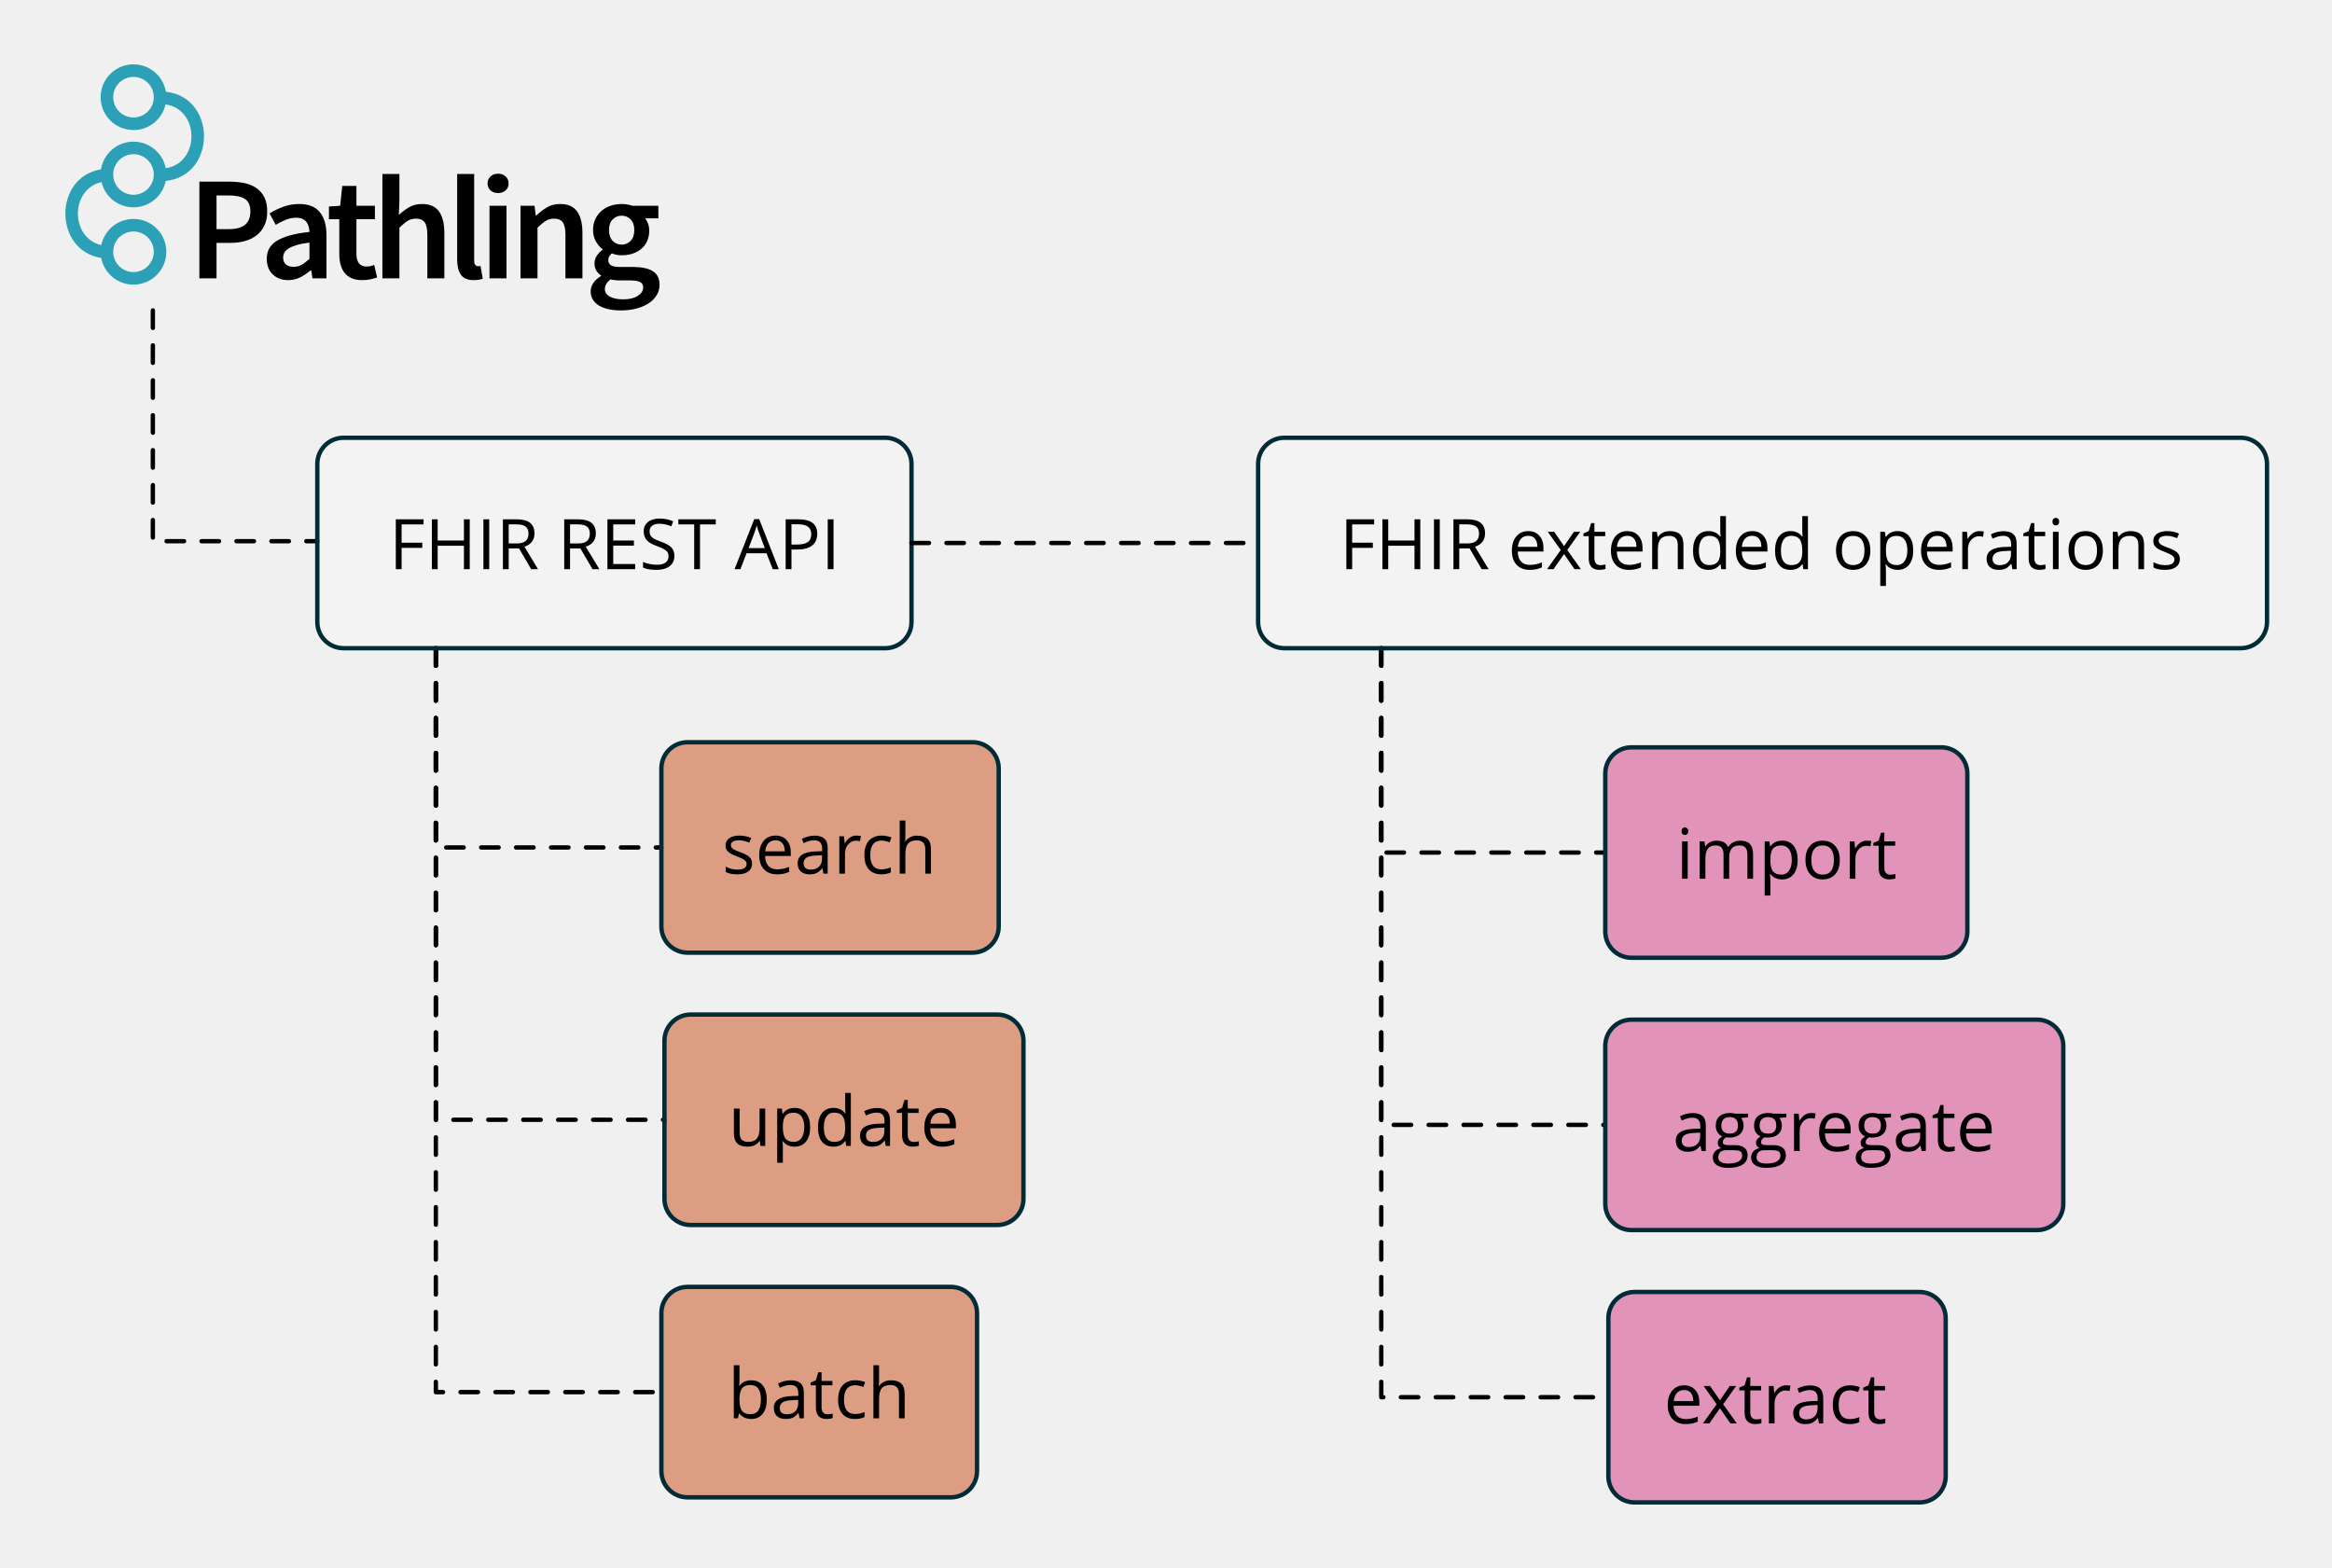
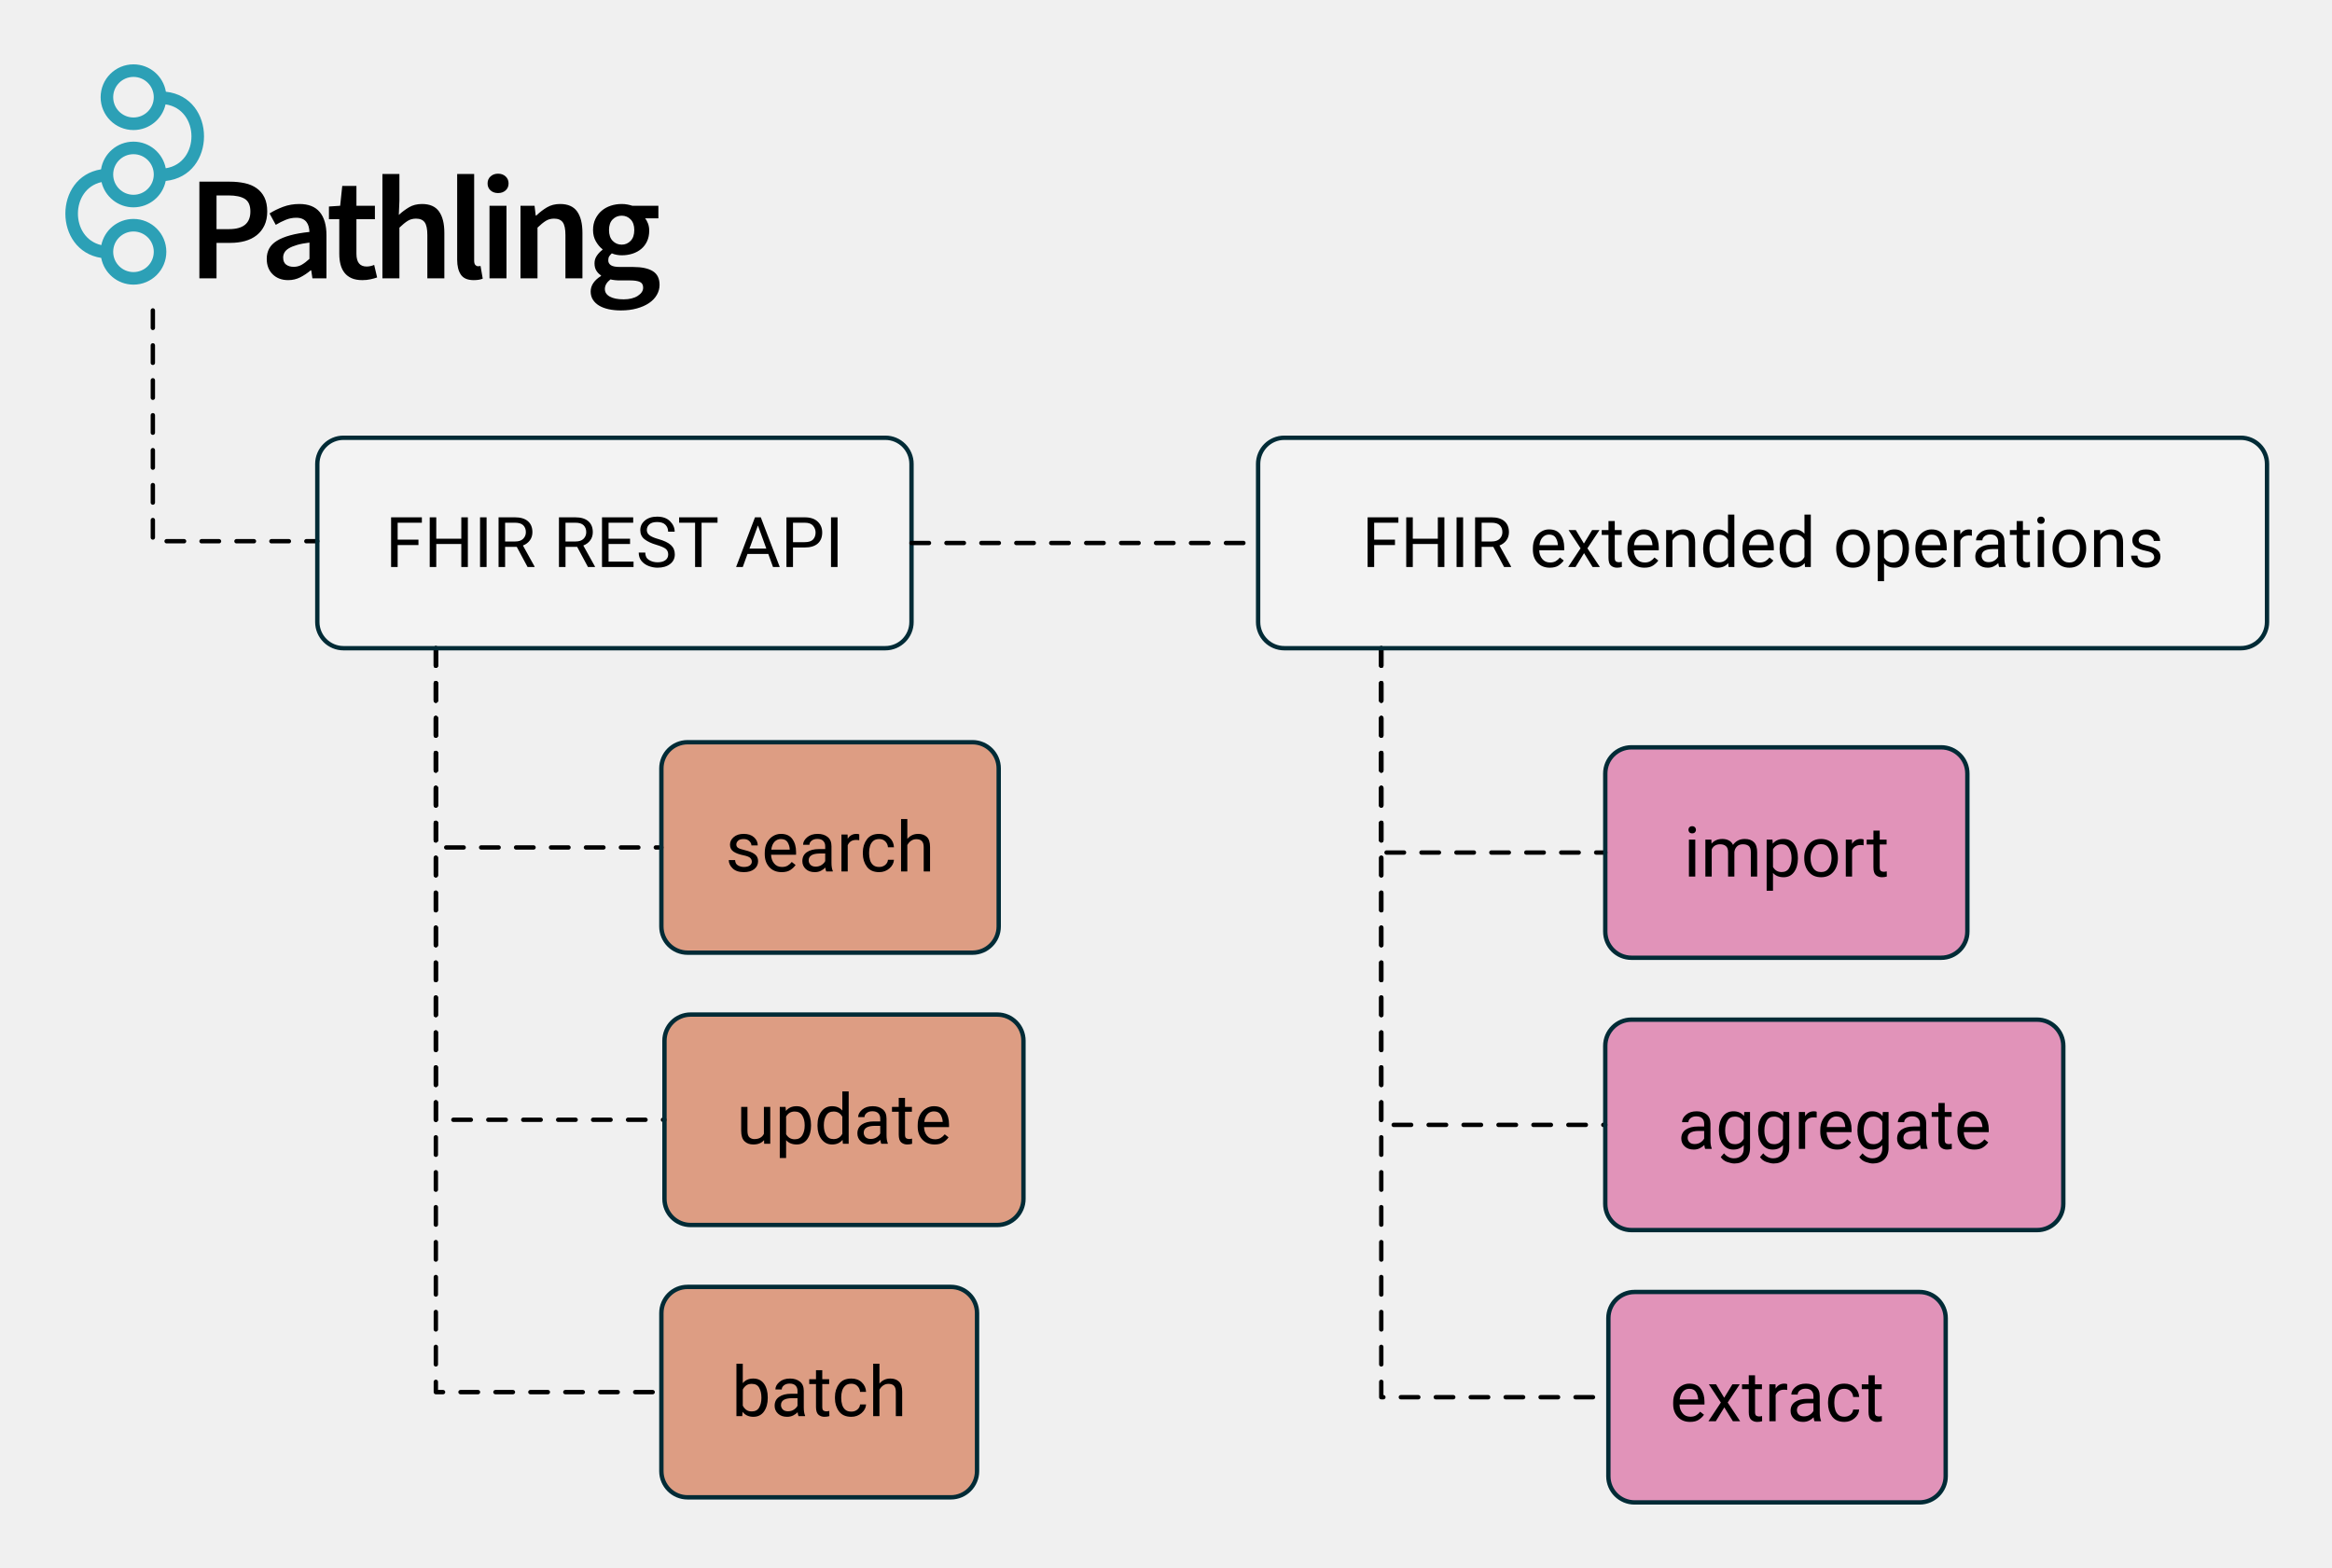
<svg xmlns="http://www.w3.org/2000/svg" version="1.1" viewBox="816 1691 534 359" width="534" height="359">
  <defs />
-   <g id="Pathling_features_(no_text)" stroke="none" stroke-dasharray="none" fill-opacity="1" fill="none" stroke-opacity="1">
+   <g id="Pathling_features_(no_text)" fill-opacity="1" stroke="none" stroke-opacity="1" stroke-dasharray="none" fill="none">
    <g id="Pathling_features_(no_text)_Features">
      <g id="Line_62">
        <path d="M 851 1762.086 L 851 1814.936 L 888.661 1814.936" stroke="black" stroke-linecap="round" stroke-linejoin="round" stroke-dasharray="4.0,4.0" stroke-width="1" />
      </g>
      <g id="Line_4">
        <path d="M 1132.295 1839.433 L 1132.295 1886.225 L 1183.588 1886.225" stroke="black" stroke-linecap="round" stroke-linejoin="round" stroke-dasharray="4.0,4.0" stroke-width="1" />
      </g>
      <g id="Line_8">
        <path d="M 1132.295 1839.433 L 1132.295 1948.587 L 1183.588 1948.587" stroke="black" stroke-linecap="round" stroke-linejoin="round" stroke-dasharray="4.0,4.0" stroke-width="1" />
      </g>
      <g id="Line_9">
        <path d="M 915.805 1839.433 L 915.805 1885.06 L 967.447 1885.06" stroke="black" stroke-linecap="round" stroke-linejoin="round" stroke-dasharray="4.0,4.0" stroke-width="1" />
      </g>
      <g id="Line_40">
        <path d="M 1132.295 1839.433 L 1132.295 2010.95 L 1184.297 2010.95" stroke="black" stroke-linecap="round" stroke-linejoin="round" stroke-dasharray="4.0,4.0" stroke-width="1" />
      </g>
      <g id="Line_57">
        <path d="M 915.805 1839.433 L 915.805 1947.422 L 968.155 1947.422" stroke="black" stroke-linecap="round" stroke-linejoin="round" stroke-dasharray="4.0,4.0" stroke-width="1" />
      </g>
      <g id="Line_58">
        <path d="M 915.805 1839.433 L 915.805 2009.784 L 967.447 2009.784" stroke="black" stroke-linecap="round" stroke-linejoin="round" stroke-dasharray="4.0,4.0" stroke-width="1" />
      </g>
      <g id="Graphic_3">
        <path d="M 1189.588 1862.131 L 1260.502 1862.131 C 1263.815 1862.131 1266.502 1864.817 1266.502 1868.131 L 1266.502 1904.32 C 1266.502 1907.633 1263.815 1910.32 1260.502 1910.32 L 1189.588 1910.32 C 1186.275 1910.32 1183.588 1907.633 1183.588 1904.32 L 1183.588 1868.131 C 1183.588 1864.817 1186.275 1862.131 1189.588 1862.131 Z" fill="#d33682" fill-opacity=".5" />
        <path d="M 1189.588 1862.131 L 1260.502 1862.131 C 1263.815 1862.131 1266.502 1864.817 1266.502 1868.131 L 1266.502 1904.32 C 1266.502 1907.633 1263.815 1910.32 1260.502 1910.32 L 1189.588 1910.32 C 1186.275 1910.32 1183.588 1907.633 1183.588 1904.32 L 1183.588 1868.131 C 1183.588 1864.817 1186.275 1862.131 1189.588 1862.131 Z" stroke="#012b36" stroke-linecap="round" stroke-linejoin="round" stroke-width="1" />
-         <text transform="translate(1188.588 1875.225)" fill="black">
-           <tspan font-family="Open Sans" font-size="16" fill="black" x="11.203" y="17">import
+         <text transform="translate(1188.588 1876.725)" fill="black">
+           <tspan font-family="Roboto, sans-serif" font-size="16" fill="black" x="12.937" y="15">import
          </tspan>
        </text>
      </g>
      <g id="Graphic_6">
        <path d="M 973.447 1860.965 L 1038.691 1860.965 C 1042.004 1860.965 1044.691 1863.652 1044.691 1866.965 L 1044.691 1903.154 C 1044.691 1906.468 1042.004 1909.154 1038.691 1909.154 L 973.447 1909.154 C 970.133 1909.154 967.447 1906.468 967.447 1903.154 L 967.447 1866.965 C 967.447 1863.652 970.133 1860.965 973.447 1860.965 Z" fill="#cb4b16" fill-opacity=".5" />
        <path d="M 973.447 1860.965 L 1038.691 1860.965 C 1042.004 1860.965 1044.691 1863.652 1044.691 1866.965 L 1044.691 1903.154 C 1044.691 1906.468 1042.004 1909.154 1038.691 1909.154 L 973.447 1909.154 C 970.133 1909.154 967.447 1906.468 967.447 1903.154 L 967.447 1866.965 C 967.447 1863.652 970.133 1860.965 973.447 1860.965 Z" stroke="#012b36" stroke-linecap="round" stroke-linejoin="round" stroke-width="1" />
-         <text transform="translate(972.4466 1874.06)" fill="black">
-           <tspan font-family="Open Sans" font-size="16" fill="black" x="8.864" y="17">search
+         <text transform="translate(972.4466 1875.56)" fill="black">
+           <tspan font-family="Roboto, sans-serif" font-size="16" fill="black" x="9.681" y="15">search
          </tspan>
        </text>
      </g>
      <g id="Graphic_5">
        <path d="M 1189.588 1924.493 L 1282.47 1924.493 C 1285.784 1924.493 1288.47 1927.179 1288.47 1930.493 L 1288.47 1966.682 C 1288.47 1969.996 1285.784 1972.682 1282.47 1972.682 L 1189.588 1972.682 C 1186.275 1972.682 1183.588 1969.996 1183.588 1966.682 L 1183.588 1930.493 C 1183.588 1927.179 1186.275 1924.493 1189.588 1924.493 Z" fill="#d33682" fill-opacity=".5" />
        <path d="M 1189.588 1924.493 L 1282.47 1924.493 C 1285.784 1924.493 1288.47 1927.179 1288.47 1930.493 L 1288.47 1966.682 C 1288.47 1969.996 1285.784 1972.682 1282.47 1972.682 L 1189.588 1972.682 C 1186.275 1972.682 1183.588 1969.996 1183.588 1966.682 L 1183.588 1930.493 C 1183.588 1927.179 1186.275 1924.493 1189.588 1924.493 Z" stroke="#012b36" stroke-linecap="round" stroke-linejoin="round" stroke-width="1" />
-         <text transform="translate(1188.588 1937.587)" fill="black">
-           <tspan font-family="Open Sans" font-size="16" fill="black" x="10.414" y="17">aggregate
+         <text transform="translate(1188.588 1939.087)" fill="black">
+           <tspan font-family="Roboto, sans-serif" font-size="16" fill="black" x="11.55" y="15">aggregate
          </tspan>
        </text>
      </g>
      <g id="Graphic_20">
        <path d="M 894.661 1791.244 L 1018.724 1791.244 C 1022.038 1791.244 1024.724 1793.93 1024.724 1797.244 L 1024.724 1833.433 C 1024.724 1836.747 1022.038 1839.433 1018.724 1839.433 L 894.661 1839.433 C 891.348 1839.433 888.661 1836.747 888.661 1833.433 L 888.661 1797.244 C 888.661 1793.93 891.348 1791.244 894.661 1791.244 Z" fill="white" fill-opacity=".2" />
        <path d="M 894.661 1791.244 L 1018.724 1791.244 C 1022.038 1791.244 1024.724 1793.93 1024.724 1797.244 L 1024.724 1833.433 C 1024.724 1836.747 1022.038 1839.433 1018.724 1839.433 L 894.661 1839.433 C 891.348 1839.433 888.661 1836.747 888.661 1833.433 L 888.661 1797.244 C 888.661 1793.93 891.348 1791.244 894.661 1791.244 Z" stroke="#012b36" stroke-linecap="round" stroke-linejoin="round" stroke-width="1" />
-         <text transform="translate(893.6614 1804.339)" fill="black">
-           <tspan font-family="Open Sans" font-size="16" fill="black" x="11.395" y="17">FHIR REST API
+         <text transform="translate(893.6614 1805.839)" fill="black">
+           <tspan font-family="Roboto, sans-serif" font-size="16" fill="black" x="10.567" y="15">FHIR REST API
          </tspan>
        </text>
      </g>
      <g id="Graphic_37">
        <path d="M 1190.297 1986.855 L 1255.541 1986.855 C 1258.855 1986.855 1261.541 1989.541 1261.541 1992.855 L 1261.541 2029.044 C 1261.541 2032.358 1258.855 2035.044 1255.541 2035.044 L 1190.297 2035.044 C 1186.983 2035.044 1184.297 2032.358 1184.297 2029.044 L 1184.297 1992.855 C 1184.297 1989.541 1186.983 1986.855 1190.297 1986.855 Z" fill="#d33682" fill-opacity=".5" />
        <path d="M 1190.297 1986.855 L 1255.541 1986.855 C 1258.855 1986.855 1261.541 1989.541 1261.541 1992.855 L 1261.541 2029.044 C 1261.541 2032.358 1258.855 2035.044 1255.541 2035.044 L 1190.297 2035.044 C 1186.983 2035.044 1184.297 2032.358 1184.297 2029.044 L 1184.297 1992.855 C 1184.297 1989.541 1186.983 1986.855 1190.297 1986.855 Z" stroke="#012b36" stroke-linecap="round" stroke-linejoin="round" stroke-width="1" />
-         <text transform="translate(1189.297 1999.95)" fill="black">
-           <tspan font-family="Open Sans" font-size="16" fill="black" x="7.692" y="17">extract
+         <text transform="translate(1189.297 2001.45)" fill="black">
+           <tspan font-family="Roboto, sans-serif" font-size="16" fill="black" x="9.103" y="15">extract
          </tspan>
        </text>
      </g>
      <g id="Graphic_51">
        <path d="M 974.155 1923.328 L 1044.36 1923.328 C 1047.674 1923.328 1050.36 1926.014 1050.36 1929.328 L 1050.36 1965.517 C 1050.36 1968.83 1047.674 1971.517 1044.36 1971.517 L 974.155 1971.517 C 970.842 1971.517 968.155 1968.83 968.155 1965.517 L 968.155 1929.328 C 968.155 1926.014 970.842 1923.328 974.155 1923.328 Z" fill="#cb4b16" fill-opacity=".5" />
        <path d="M 974.155 1923.328 L 1044.36 1923.328 C 1047.674 1923.328 1050.36 1926.014 1050.36 1929.328 L 1050.36 1965.517 C 1050.36 1968.83 1047.674 1971.517 1044.36 1971.517 L 974.155 1971.517 C 970.842 1971.517 968.155 1968.83 968.155 1965.517 L 968.155 1929.328 C 968.155 1926.014 970.842 1923.328 974.155 1923.328 Z" stroke="#012b36" stroke-linecap="round" stroke-linejoin="round" stroke-width="1" />
-         <text transform="translate(973.1553 1936.422)" fill="black">
-           <tspan font-family="Open Sans" font-size="16" fill="black" x="9.618" y="17">update
+         <text transform="translate(973.1553 1937.922)" fill="black">
+           <tspan font-family="Roboto, sans-serif" font-size="16" fill="black" x="11.489" y="15">update
          </tspan>
        </text>
      </g>
      <g id="Graphic_48">
        <path d="M 973.447 1985.69 L 1033.73 1985.69 C 1037.044 1985.69 1039.73 1988.376 1039.73 1991.69 L 1039.73 2027.879 C 1039.73 2031.193 1037.044 2033.879 1033.73 2033.879 L 973.447 2033.879 C 970.133 2033.879 967.447 2031.193 967.447 2027.879 L 967.447 1991.69 C 967.447 1988.376 970.133 1985.69 973.447 1985.69 Z" fill="#cb4b16" fill-opacity=".5" />
        <path d="M 973.447 1985.69 L 1033.73 1985.69 C 1037.044 1985.69 1039.73 1988.376 1039.73 1991.69 L 1039.73 2027.879 C 1039.73 2031.193 1037.044 2033.879 1033.73 2033.879 L 973.447 2033.879 C 970.133 2033.879 967.447 2031.193 967.447 2027.879 L 967.447 1991.69 C 967.447 1988.376 970.133 1985.69 973.447 1985.69 Z" stroke="#012b36" stroke-linecap="round" stroke-linejoin="round" stroke-width="1" />
-         <text transform="translate(972.4466 1998.784)" fill="black">
-           <tspan font-family="Open Sans" font-size="16" fill="black" x="10.212" y="17">batch
+         <text transform="translate(972.4466 2000.284)" fill="black">
+           <tspan font-family="Roboto, sans-serif" font-size="16" fill="black" x="11.095" y="15">batch
          </tspan>
        </text>
      </g>
      <g id="Graphic_60">
        <path d="M 1110.094 1791.244 L 1329.118 1791.244 C 1332.432 1791.244 1335.118 1793.93 1335.118 1797.244 L 1335.118 1833.433 C 1335.118 1836.747 1332.432 1839.433 1329.118 1839.433 L 1110.094 1839.433 C 1106.781 1839.433 1104.094 1836.747 1104.094 1833.433 L 1104.094 1797.244 C 1104.094 1793.93 1106.781 1791.244 1110.094 1791.244 Z" fill="white" fill-opacity=".2" />
        <path d="M 1110.094 1791.244 L 1329.118 1791.244 C 1332.432 1791.244 1335.118 1793.93 1335.118 1797.244 L 1335.118 1833.433 C 1335.118 1836.747 1332.432 1839.433 1329.118 1839.433 L 1110.094 1839.433 C 1106.781 1839.433 1104.094 1836.747 1104.094 1833.433 L 1104.094 1797.244 C 1104.094 1793.93 1106.781 1791.244 1110.094 1791.244 Z" stroke="#012b36" stroke-linecap="round" stroke-linejoin="round" stroke-width="1" />
-         <text transform="translate(1109.094 1804.339)" fill="black">
-           <tspan font-family="Open Sans" font-size="16" fill="black" x="13.629" y="17">FHIR extended operations
+         <text transform="translate(1109.094 1805.839)" fill="black">
+           <tspan font-family="Roboto, sans-serif" font-size="16" fill="black" x="18.746" y="15">FHIR extended operations
          </tspan>
        </text>
      </g>
      <g id="Line_74">
        <line x1="1024.724" y1="1815.339" x2="1104.094" y2="1815.339" stroke="black" stroke-linecap="round" stroke-linejoin="round" stroke-dasharray="4.0,4.0" stroke-width="1" />
      </g>
      <g id="Group_77">
        <g id="Group_78">
          <g id="Graphic_80">
            <path d="M 846.566 1705.735 C 850.293 1705.735 853.387 1708.445 853.984 1712.002 C 865.642 1713.273 865.628 1731.207 853.944 1732.439 C 853.255 1735.883 850.214 1738.479 846.566 1738.479 C 843.01 1738.479 840.03 1736.012 839.246 1732.695 C 832.06 1734.29 832.044 1745.493 839.199 1747.13 C 839.905 1743.707 842.935 1741.134 846.566 1741.134 C 850.721 1741.134 854.089 1744.502 854.089 1748.657 C 854.089 1752.811 850.721 1756.179 846.566 1756.179 C 842.893 1756.179 839.834 1753.546 839.175 1750.064 C 828.246 1748.35 828.233 1731.527 839.136 1729.776 C 839.702 1726.183 842.813 1723.435 846.566 1723.435 C 850.233 1723.435 853.287 1726.058 853.954 1729.531 C 861.818 1728.314 861.803 1716.073 853.91 1714.897 C 853.161 1718.263 850.157 1720.78 846.566 1720.78 C 842.412 1720.78 839.044 1717.412 839.044 1713.257 C 839.044 1709.103 842.412 1705.735 846.566 1705.735 Z M 846.566 1744.01 C 844 1744.01 841.92 1746.091 841.92 1748.657 C 841.92 1751.223 844 1753.303 846.566 1753.303 C 849.132 1753.303 851.212 1751.223 851.212 1748.657 C 851.212 1746.091 849.132 1744.01 846.566 1744.01 Z M 846.566 1726.311 C 844 1726.311 841.92 1728.391 841.92 1730.957 C 841.92 1733.523 844 1735.603 846.566 1735.603 C 849.132 1735.603 851.212 1733.523 851.212 1730.957 C 851.212 1728.391 849.132 1726.311 846.566 1726.311 Z M 846.566 1708.611 C 844 1708.611 841.92 1710.691 841.92 1713.257 C 841.92 1715.823 844 1717.903 846.566 1717.903 C 849.132 1717.903 851.212 1715.823 851.212 1713.257 C 851.212 1710.691 849.132 1708.611 846.566 1708.611 Z" fill="#2ca0b6" />
          </g>
          <g id="Graphic_79">
            <path d="M 861.655 1754.741 L 861.655 1732.602 L 868.628 1732.602 C 869.847 1732.602 870.981 1732.715 872.03 1732.941 C 873.08 1733.167 873.988 1733.55 874.755 1734.092 C 875.523 1734.633 876.12 1735.339 876.549 1736.208 C 876.978 1737.076 877.192 1738.154 877.192 1739.44 C 877.192 1740.659 876.978 1741.72 876.549 1742.622 C 876.12 1743.525 875.528 1744.275 874.772 1744.873 C 874.016 1745.471 873.125 1745.911 872.098 1746.194 C 871.071 1746.476 869.96 1746.617 868.764 1746.617 L 865.582 1746.617 L 865.582 1754.741 Z M 865.582 1743.469 L 868.459 1743.469 C 871.709 1743.469 873.333 1742.126 873.333 1739.44 C 873.333 1738.041 872.91 1737.076 872.064 1736.546 C 871.218 1736.016 869.971 1735.751 868.324 1735.751 L 865.582 1735.751 Z M 881.99 1755.147 C 880.523 1755.147 879.338 1754.701 878.435 1753.81 C 877.533 1752.918 877.081 1751.739 877.081 1750.273 C 877.081 1749.392 877.267 1748.608 877.64 1747.92 C 878.012 1747.232 878.599 1746.639 879.4 1746.143 C 880.201 1745.646 881.217 1745.229 882.447 1744.89 C 883.676 1744.552 885.149 1744.292 886.864 1744.112 C 886.841 1743.683 886.779 1743.271 886.678 1742.876 C 886.576 1742.481 886.407 1742.131 886.17 1741.827 C 885.933 1741.522 885.623 1741.285 885.239 1741.116 C 884.856 1740.947 884.382 1740.862 883.817 1740.862 C 883.005 1740.862 882.21 1741.02 881.431 1741.336 C 880.652 1741.652 879.891 1742.035 879.146 1742.487 L 877.724 1739.88 C 878.65 1739.294 879.688 1738.786 880.839 1738.357 C 881.99 1737.928 883.231 1737.714 884.562 1737.714 C 886.638 1737.714 888.19 1738.329 889.217 1739.559 C 890.243 1740.789 890.757 1742.566 890.757 1744.89 L 890.757 1754.741 L 887.541 1754.741 L 887.27 1752.913 L 887.135 1752.913 C 886.39 1753.545 885.595 1754.075 884.748 1754.504 C 883.902 1754.933 882.982 1755.147 881.99 1755.147 Z M 883.242 1752.101 C 883.919 1752.101 884.534 1751.943 885.087 1751.627 C 885.64 1751.311 886.232 1750.859 886.864 1750.273 L 886.864 1746.549 C 885.736 1746.684 884.788 1746.865 884.02 1747.091 C 883.253 1747.316 882.633 1747.57 882.159 1747.852 C 881.685 1748.134 881.346 1748.456 881.143 1748.817 C 880.94 1749.178 880.839 1749.562 880.839 1749.968 C 880.839 1750.713 881.064 1751.254 881.516 1751.593 C 881.967 1751.931 882.542 1752.101 883.242 1752.101 Z M 898.973 1755.147 C 898.002 1755.147 897.184 1755 896.519 1754.707 C 895.853 1754.414 895.311 1754.002 894.894 1753.471 C 894.476 1752.941 894.172 1752.309 893.98 1751.576 C 893.788 1750.842 893.692 1750.024 893.692 1749.122 L 893.692 1741.201 L 891.322 1741.201 L 891.322 1738.289 L 893.895 1738.12 L 894.369 1733.584 L 897.619 1733.584 L 897.619 1738.12 L 901.85 1738.12 L 901.85 1741.201 L 897.619 1741.201 L 897.619 1749.122 C 897.619 1751.062 898.397 1752.033 899.954 1752.033 C 900.248 1752.033 900.547 1751.999 900.851 1751.931 C 901.156 1751.863 901.433 1751.773 901.681 1751.66 L 902.358 1754.538 C 901.907 1754.696 901.393 1754.837 900.818 1754.961 C 900.242 1755.085 899.627 1755.147 898.973 1755.147 Z M 903.567 1754.741 L 903.567 1730.842 L 907.46 1730.842 L 907.46 1737.003 L 907.324 1740.219 C 908.024 1739.564 908.797 1738.983 909.643 1738.476 C 910.489 1737.968 911.488 1737.714 912.639 1737.714 C 914.422 1737.714 915.719 1738.284 916.532 1739.423 C 917.344 1740.563 917.75 1742.194 917.75 1744.315 L 917.75 1754.741 L 913.857 1754.741 L 913.857 1744.823 C 913.857 1743.446 913.654 1742.476 913.248 1741.911 C 912.842 1741.347 912.176 1741.065 911.251 1741.065 C 910.529 1741.065 909.891 1741.24 909.338 1741.59 C 908.785 1741.94 908.159 1742.453 907.46 1743.13 L 907.46 1754.741 Z M 924.477 1755.147 C 923.077 1755.147 922.096 1754.729 921.532 1753.895 C 920.967 1753.06 920.685 1751.92 920.685 1750.476 L 920.685 1730.842 L 924.578 1730.842 L 924.578 1750.679 C 924.578 1751.153 924.668 1751.486 924.849 1751.677 C 925.03 1751.869 925.221 1751.965 925.424 1751.965 L 925.678 1751.965 C 925.757 1751.965 925.876 1751.943 926.034 1751.897 L 926.542 1754.809 C 926.023 1755.034 925.334 1755.147 924.477 1755.147 Z M 928.089 1754.741 L 928.089 1738.12 L 931.982 1738.12 L 931.982 1754.741 Z M 930.052 1735.209 C 929.353 1735.209 928.777 1735.006 928.326 1734.6 C 927.875 1734.194 927.649 1733.663 927.649 1733.009 C 927.649 1732.354 927.875 1731.818 928.326 1731.401 C 928.777 1730.983 929.353 1730.775 930.052 1730.775 C 930.752 1730.775 931.327 1730.983 931.779 1731.401 C 932.23 1731.818 932.456 1732.354 932.456 1733.009 C 932.456 1733.663 932.23 1734.194 931.779 1734.6 C 931.327 1735.006 930.752 1735.209 930.052 1735.209 Z M 935.188 1754.741 L 935.188 1738.12 L 938.404 1738.12 L 938.674 1740.354 L 938.81 1740.354 C 939.555 1739.632 940.361 1739.012 941.23 1738.493 C 942.099 1737.974 943.109 1737.714 944.26 1737.714 C 946.043 1737.714 947.34 1738.284 948.153 1739.423 C 948.965 1740.563 949.371 1742.194 949.371 1744.315 L 949.371 1754.741 L 945.478 1754.741 L 945.478 1744.823 C 945.478 1743.446 945.275 1742.476 944.869 1741.911 C 944.463 1741.347 943.797 1741.065 942.872 1741.065 C 942.15 1741.065 941.512 1741.24 940.959 1741.59 C 940.407 1741.94 939.78 1742.453 939.081 1743.13 L 939.081 1754.741 Z M 958.163 1762.086 C 957.17 1762.086 956.25 1761.996 955.404 1761.816 C 954.558 1761.635 953.83 1761.364 953.221 1761.003 C 952.611 1760.642 952.132 1760.191 951.782 1759.649 C 951.432 1759.108 951.257 1758.476 951.257 1757.754 C 951.257 1757.054 951.46 1756.405 951.866 1755.807 C 952.273 1755.209 952.859 1754.673 953.627 1754.199 L 953.627 1754.064 C 953.198 1753.793 952.842 1753.432 952.56 1752.981 C 952.278 1752.529 952.137 1751.965 952.137 1751.288 C 952.137 1750.634 952.323 1750.041 952.696 1749.511 C 953.068 1748.981 953.491 1748.546 953.965 1748.208 L 953.965 1748.072 C 953.401 1747.643 952.899 1747.051 952.459 1746.295 C 952.019 1745.539 951.799 1744.665 951.799 1743.672 C 951.799 1742.724 951.979 1741.878 952.34 1741.133 C 952.701 1740.388 953.181 1739.762 953.779 1739.254 C 954.377 1738.746 955.071 1738.363 955.861 1738.103 C 956.651 1737.844 957.486 1737.714 958.366 1737.714 C 958.817 1737.714 959.251 1737.753 959.669 1737.832 C 960.087 1737.911 960.465 1738.007 960.803 1738.12 L 966.761 1738.12 L 966.761 1740.997 L 963.714 1740.997 C 963.985 1741.313 964.211 1741.714 964.391 1742.199 C 964.572 1742.684 964.662 1743.22 964.662 1743.807 C 964.662 1744.732 964.498 1745.545 964.171 1746.244 C 963.844 1746.944 963.398 1747.531 962.834 1748.005 C 962.27 1748.478 961.604 1748.84 960.837 1749.088 C 960.07 1749.336 959.246 1749.46 958.366 1749.46 C 958.005 1749.46 957.632 1749.426 957.249 1749.359 C 956.865 1749.291 956.481 1749.178 956.098 1749.02 C 955.85 1749.246 955.652 1749.471 955.505 1749.697 C 955.359 1749.923 955.285 1750.227 955.285 1750.611 C 955.285 1751.085 955.483 1751.457 955.878 1751.728 C 956.273 1751.999 956.978 1752.134 957.993 1752.134 L 960.938 1752.134 C 962.947 1752.134 964.465 1752.456 965.491 1753.099 C 966.518 1753.742 967.032 1754.786 967.032 1756.23 C 967.032 1757.043 966.823 1757.81 966.405 1758.532 C 965.988 1759.254 965.395 1759.875 964.628 1760.394 C 963.861 1760.913 962.93 1761.325 961.835 1761.629 C 960.741 1761.934 959.517 1762.086 958.163 1762.086 Z M 958.366 1747.023 C 959.156 1747.023 959.833 1746.735 960.397 1746.16 C 960.961 1745.584 961.243 1744.755 961.243 1743.672 C 961.243 1742.634 960.967 1741.827 960.414 1741.251 C 959.861 1740.676 959.178 1740.388 958.366 1740.388 C 957.553 1740.388 956.865 1740.67 956.301 1741.234 C 955.737 1741.799 955.455 1742.611 955.455 1743.672 C 955.455 1744.755 955.737 1745.584 956.301 1746.16 C 956.865 1746.735 957.553 1747.023 958.366 1747.023 Z M 958.772 1759.548 C 960.126 1759.548 961.215 1759.282 962.038 1758.752 C 962.862 1758.222 963.274 1757.595 963.274 1756.873 C 963.274 1756.219 963.02 1755.779 962.513 1755.553 C 962.005 1755.328 961.277 1755.215 960.329 1755.215 L 958.061 1755.215 C 957.158 1755.215 956.402 1755.136 955.793 1754.978 C 954.936 1755.632 954.507 1756.366 954.507 1757.178 C 954.507 1757.923 954.885 1758.504 955.641 1758.921 C 956.397 1759.339 957.441 1759.548 958.772 1759.548 Z" fill="black" />
          </g>
        </g>
      </g>
    </g>
  </g>
</svg>
